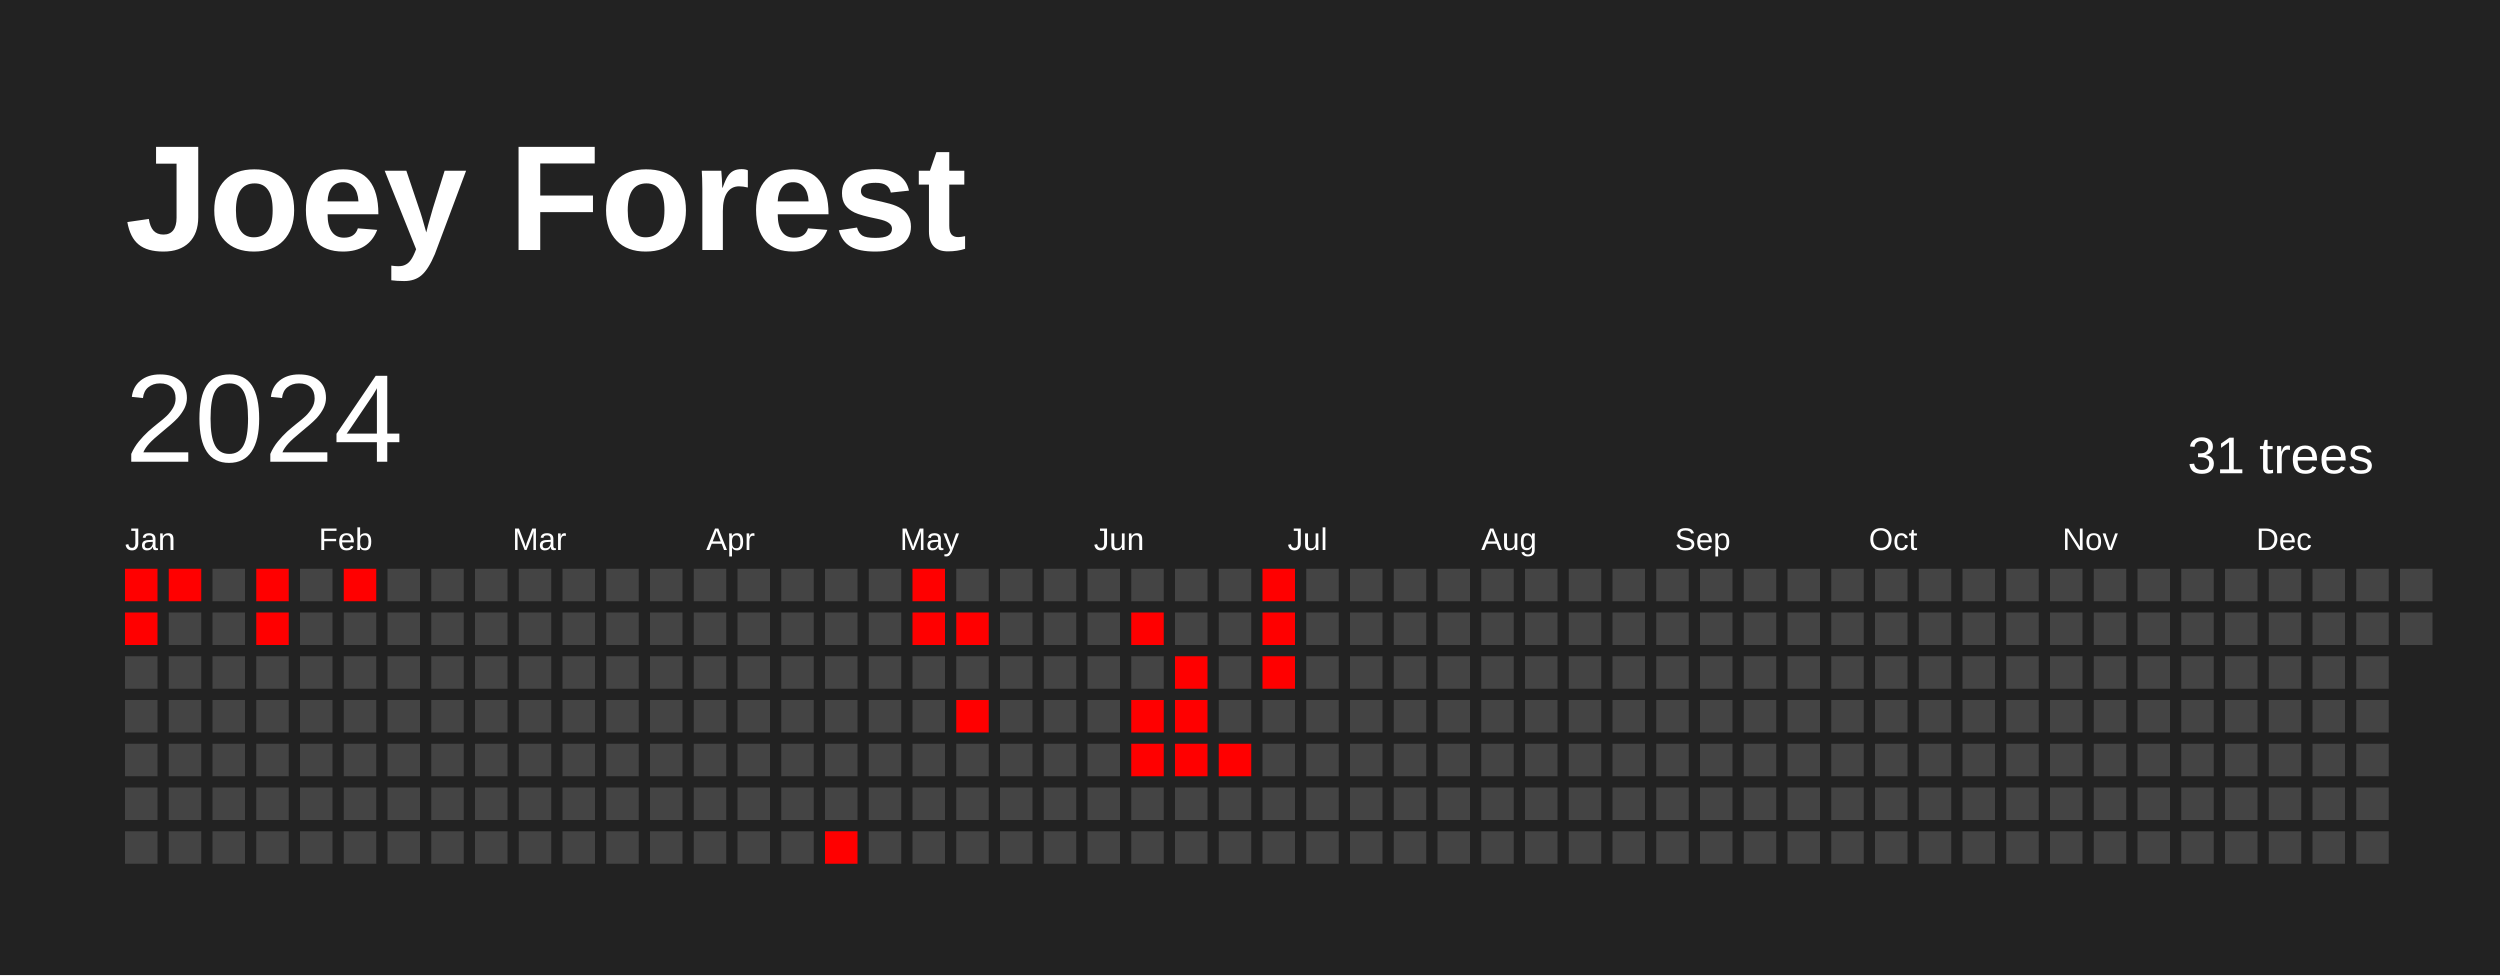
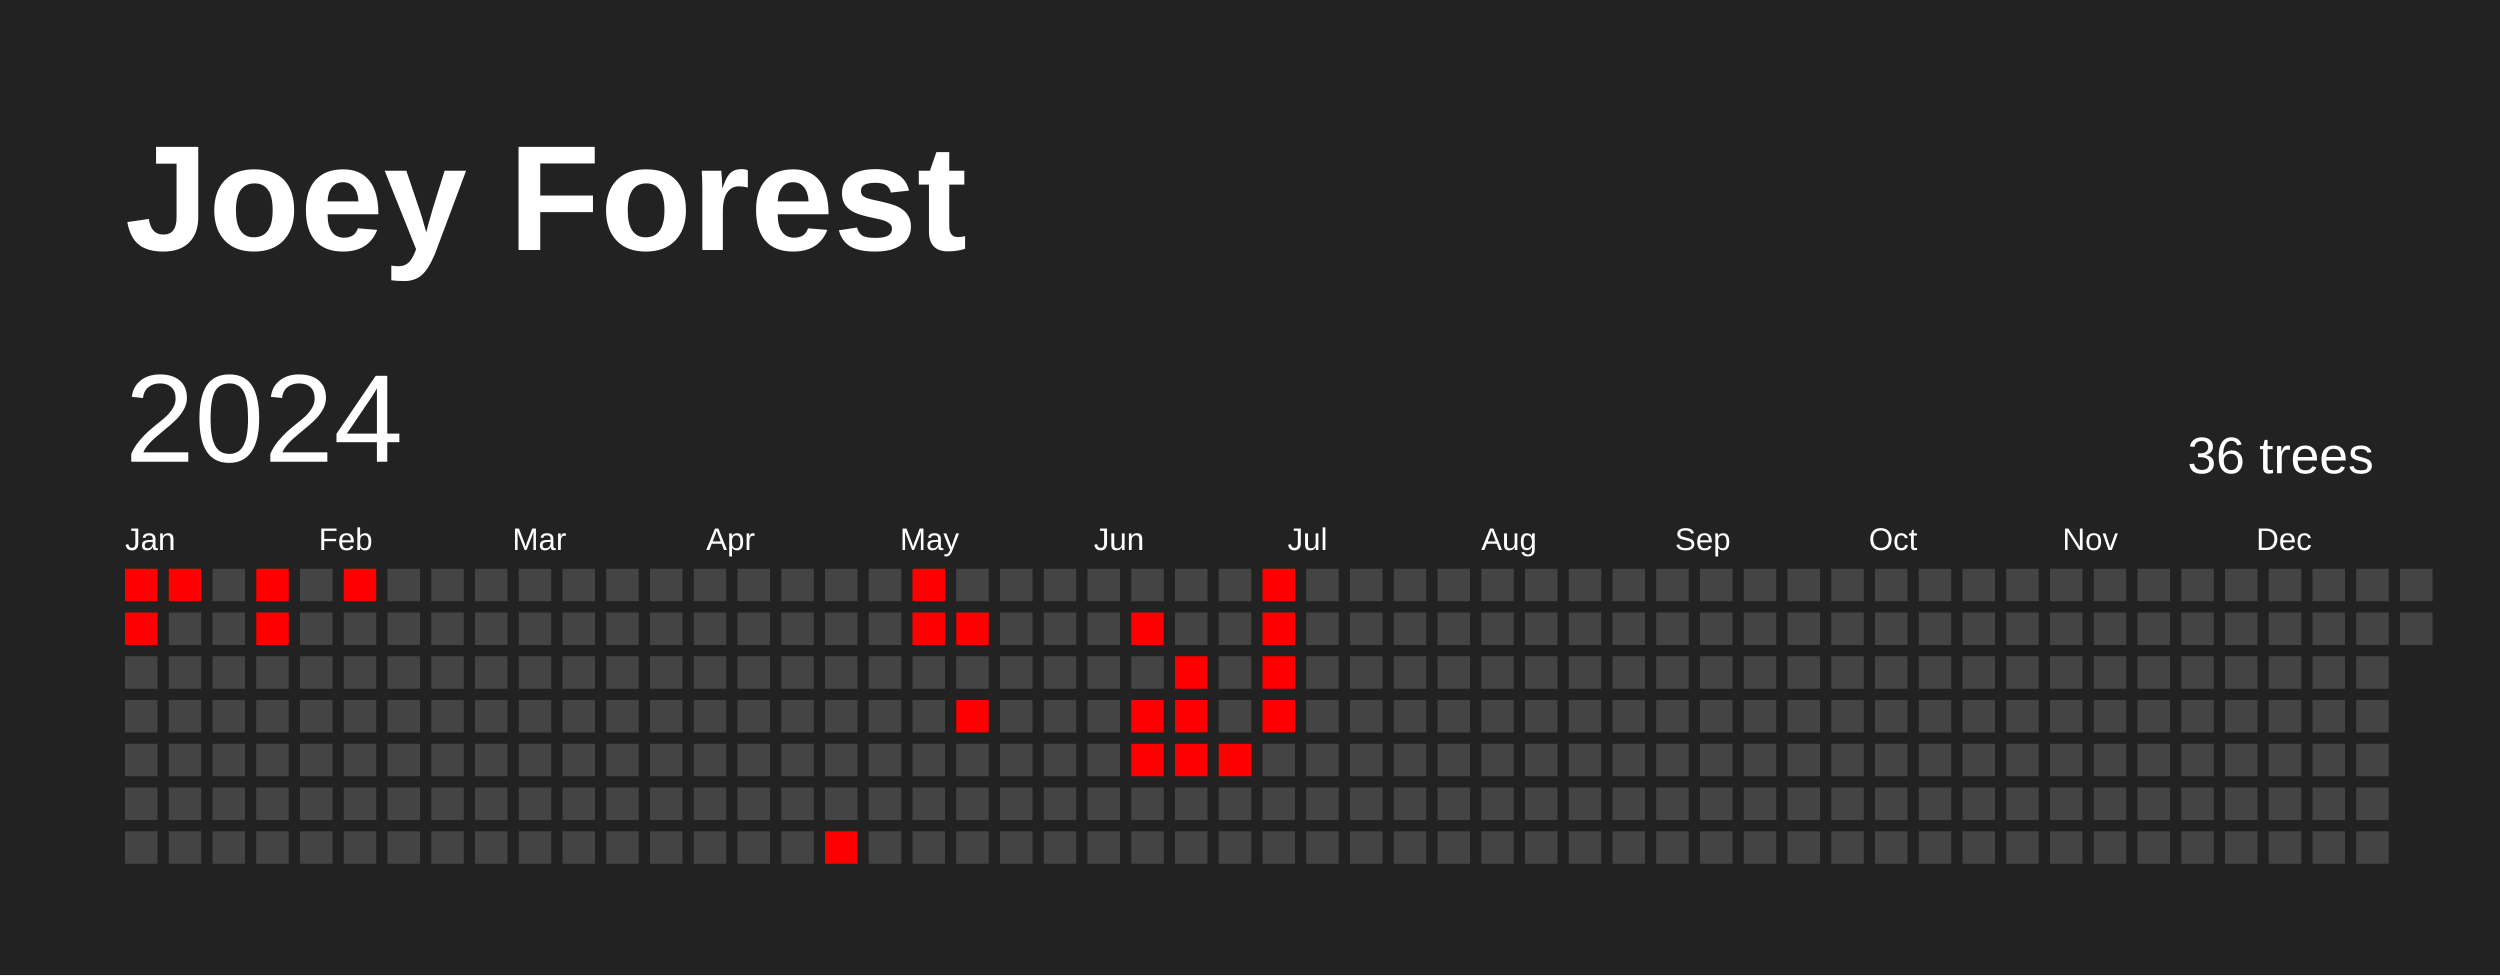
<svg xmlns="http://www.w3.org/2000/svg" baseProfile="full" height="78mm" version="1.1" viewBox="0,0,200,78" width="200mm">
  <defs />
  <rect fill="#222222" height="78" width="200" x="0" y="0" />
  <text fill="#FFFFFF" style="font-size:12px; font-family:Arial; font-weight:bold;" x="10" y="20">Joey Forest</text>
  <text dominant-baseline="hanging" fill="#FFFFFF" style="font-size:10.0px; font-family:Arial;" x="10" y="30">2024</text>
-   <text dominant-baseline="hanging" fill="#FFFFFF" style="font-size:4.125px; font-family:Arial;" x="175" y="35">31 trees</text>
+   <text dominant-baseline="hanging" fill="#FFFFFF" style="font-size:4.125px; font-family:Arial;" x="175" y="35">36 trees</text>
  <text fill="#FFFFFF" style="font-size:2.5px; font-family:Arial" x="10.0" y="44">Jan</text>
  <text fill="#FFFFFF" style="font-size:2.5px; font-family:Arial" x="25.5" y="44">Feb</text>
  <text fill="#FFFFFF" style="font-size:2.5px; font-family:Arial" x="41.0" y="44">Mar</text>
  <text fill="#FFFFFF" style="font-size:2.5px; font-family:Arial" x="56.5" y="44">Apr</text>
  <text fill="#FFFFFF" style="font-size:2.5px; font-family:Arial" x="72.0" y="44">May</text>
  <text fill="#FFFFFF" style="font-size:2.5px; font-family:Arial" x="87.5" y="44">Jun</text>
  <text fill="#FFFFFF" style="font-size:2.5px; font-family:Arial" x="103.0" y="44">Jul</text>
  <text fill="#FFFFFF" style="font-size:2.5px; font-family:Arial" x="118.5" y="44">Aug</text>
  <text fill="#FFFFFF" style="font-size:2.5px; font-family:Arial" x="134.0" y="44">Sep</text>
  <text fill="#FFFFFF" style="font-size:2.5px; font-family:Arial" x="149.5" y="44">Oct</text>
  <text fill="#FFFFFF" style="font-size:2.5px; font-family:Arial" x="165.0" y="44">Nov</text>
  <text fill="#FFFFFF" style="font-size:2.5px; font-family:Arial" x="180.5" y="44">Dec</text>
  <rect fill="red" height="2.6" width="2.6" x="10.0" y="45.5" />
  <rect fill="red" height="2.6" width="2.6" x="10.0" y="49.0" />
  <rect fill="#444444" height="2.6" width="2.6" x="10.0" y="52.5" />
  <rect fill="#444444" height="2.6" width="2.6" x="10.0" y="56.0" />
  <rect fill="#444444" height="2.6" width="2.6" x="10.0" y="59.5" />
  <rect fill="#444444" height="2.6" width="2.6" x="10.0" y="63.0" />
  <rect fill="#444444" height="2.6" width="2.6" x="10.0" y="66.5" />
  <rect fill="red" height="2.6" width="2.6" x="13.5" y="45.5" />
  <rect fill="#444444" height="2.6" width="2.6" x="13.5" y="49.0" />
  <rect fill="#444444" height="2.6" width="2.6" x="13.5" y="52.5" />
  <rect fill="#444444" height="2.6" width="2.6" x="13.5" y="56.0" />
  <rect fill="#444444" height="2.6" width="2.6" x="13.5" y="59.5" />
  <rect fill="#444444" height="2.6" width="2.6" x="13.5" y="63.0" />
  <rect fill="#444444" height="2.6" width="2.6" x="13.5" y="66.5" />
  <rect fill="#444444" height="2.6" width="2.6" x="17.0" y="45.5" />
  <rect fill="#444444" height="2.6" width="2.6" x="17.0" y="49.0" />
  <rect fill="#444444" height="2.6" width="2.6" x="17.0" y="52.5" />
  <rect fill="#444444" height="2.6" width="2.6" x="17.0" y="56.0" />
  <rect fill="#444444" height="2.6" width="2.6" x="17.0" y="59.5" />
  <rect fill="#444444" height="2.6" width="2.6" x="17.0" y="63.0" />
  <rect fill="#444444" height="2.6" width="2.6" x="17.0" y="66.5" />
  <rect fill="red" height="2.6" width="2.6" x="20.5" y="45.5" />
  <rect fill="red" height="2.6" width="2.6" x="20.5" y="49.0" />
  <rect fill="#444444" height="2.6" width="2.6" x="20.5" y="52.5" />
  <rect fill="#444444" height="2.6" width="2.6" x="20.5" y="56.0" />
  <rect fill="#444444" height="2.6" width="2.6" x="20.5" y="59.5" />
  <rect fill="#444444" height="2.6" width="2.6" x="20.5" y="63.0" />
  <rect fill="#444444" height="2.6" width="2.6" x="20.5" y="66.5" />
  <rect fill="#444444" height="2.6" width="2.6" x="24.0" y="45.5" />
  <rect fill="#444444" height="2.6" width="2.6" x="24.0" y="49.0" />
  <rect fill="#444444" height="2.6" width="2.6" x="24.0" y="52.5" />
  <rect fill="#444444" height="2.6" width="2.6" x="24.0" y="56.0" />
  <rect fill="#444444" height="2.6" width="2.6" x="24.0" y="59.5" />
  <rect fill="#444444" height="2.6" width="2.6" x="24.0" y="63.0" />
  <rect fill="#444444" height="2.6" width="2.6" x="24.0" y="66.5" />
  <rect fill="red" height="2.6" width="2.6" x="27.5" y="45.5" />
  <rect fill="#444444" height="2.6" width="2.6" x="27.5" y="49.0" />
  <rect fill="#444444" height="2.6" width="2.6" x="27.5" y="52.5" />
  <rect fill="#444444" height="2.6" width="2.6" x="27.5" y="56.0" />
  <rect fill="#444444" height="2.6" width="2.6" x="27.5" y="59.5" />
  <rect fill="#444444" height="2.6" width="2.6" x="27.5" y="63.0" />
  <rect fill="#444444" height="2.6" width="2.6" x="27.5" y="66.5" />
  <rect fill="#444444" height="2.6" width="2.6" x="31.0" y="45.5" />
  <rect fill="#444444" height="2.6" width="2.6" x="31.0" y="49.0" />
  <rect fill="#444444" height="2.6" width="2.6" x="31.0" y="52.5" />
  <rect fill="#444444" height="2.6" width="2.6" x="31.0" y="56.0" />
  <rect fill="#444444" height="2.6" width="2.6" x="31.0" y="59.5" />
  <rect fill="#444444" height="2.6" width="2.6" x="31.0" y="63.0" />
  <rect fill="#444444" height="2.6" width="2.6" x="31.0" y="66.5" />
  <rect fill="#444444" height="2.6" width="2.6" x="34.5" y="45.5" />
  <rect fill="#444444" height="2.6" width="2.6" x="34.5" y="49.0" />
  <rect fill="#444444" height="2.6" width="2.6" x="34.5" y="52.5" />
  <rect fill="#444444" height="2.6" width="2.6" x="34.5" y="56.0" />
  <rect fill="#444444" height="2.6" width="2.6" x="34.5" y="59.5" />
  <rect fill="#444444" height="2.6" width="2.6" x="34.5" y="63.0" />
  <rect fill="#444444" height="2.6" width="2.6" x="34.5" y="66.5" />
  <rect fill="#444444" height="2.6" width="2.6" x="38.0" y="45.5" />
  <rect fill="#444444" height="2.6" width="2.6" x="38.0" y="49.0" />
  <rect fill="#444444" height="2.6" width="2.6" x="38.0" y="52.5" />
  <rect fill="#444444" height="2.6" width="2.6" x="38.0" y="56.0" />
  <rect fill="#444444" height="2.6" width="2.6" x="38.0" y="59.5" />
  <rect fill="#444444" height="2.6" width="2.6" x="38.0" y="63.0" />
  <rect fill="#444444" height="2.6" width="2.6" x="38.0" y="66.5" />
  <rect fill="#444444" height="2.6" width="2.6" x="41.5" y="45.5" />
  <rect fill="#444444" height="2.6" width="2.6" x="41.5" y="49.0" />
  <rect fill="#444444" height="2.6" width="2.6" x="41.5" y="52.5" />
  <rect fill="#444444" height="2.6" width="2.6" x="41.5" y="56.0" />
  <rect fill="#444444" height="2.6" width="2.6" x="41.5" y="59.5" />
  <rect fill="#444444" height="2.6" width="2.6" x="41.5" y="63.0" />
  <rect fill="#444444" height="2.6" width="2.6" x="41.5" y="66.5" />
  <rect fill="#444444" height="2.6" width="2.6" x="45.0" y="45.5" />
  <rect fill="#444444" height="2.6" width="2.6" x="45.0" y="49.0" />
  <rect fill="#444444" height="2.6" width="2.6" x="45.0" y="52.5" />
  <rect fill="#444444" height="2.6" width="2.6" x="45.0" y="56.0" />
  <rect fill="#444444" height="2.6" width="2.6" x="45.0" y="59.5" />
  <rect fill="#444444" height="2.6" width="2.6" x="45.0" y="63.0" />
  <rect fill="#444444" height="2.6" width="2.6" x="45.0" y="66.5" />
  <rect fill="#444444" height="2.6" width="2.6" x="48.5" y="45.5" />
  <rect fill="#444444" height="2.6" width="2.6" x="48.5" y="49.0" />
  <rect fill="#444444" height="2.6" width="2.6" x="48.5" y="52.5" />
  <rect fill="#444444" height="2.6" width="2.6" x="48.5" y="56.0" />
  <rect fill="#444444" height="2.6" width="2.6" x="48.5" y="59.5" />
  <rect fill="#444444" height="2.6" width="2.6" x="48.5" y="63.0" />
  <rect fill="#444444" height="2.6" width="2.6" x="48.5" y="66.5" />
  <rect fill="#444444" height="2.6" width="2.6" x="52.0" y="45.5" />
  <rect fill="#444444" height="2.6" width="2.6" x="52.0" y="49.0" />
  <rect fill="#444444" height="2.6" width="2.6" x="52.0" y="52.5" />
  <rect fill="#444444" height="2.6" width="2.6" x="52.0" y="56.0" />
  <rect fill="#444444" height="2.6" width="2.6" x="52.0" y="59.5" />
  <rect fill="#444444" height="2.6" width="2.6" x="52.0" y="63.0" />
  <rect fill="#444444" height="2.6" width="2.6" x="52.0" y="66.5" />
  <rect fill="#444444" height="2.6" width="2.6" x="55.5" y="45.5" />
  <rect fill="#444444" height="2.6" width="2.6" x="55.5" y="49.0" />
  <rect fill="#444444" height="2.6" width="2.6" x="55.5" y="52.5" />
  <rect fill="#444444" height="2.6" width="2.6" x="55.5" y="56.0" />
  <rect fill="#444444" height="2.6" width="2.6" x="55.5" y="59.5" />
  <rect fill="#444444" height="2.6" width="2.6" x="55.5" y="63.0" />
  <rect fill="#444444" height="2.6" width="2.6" x="55.5" y="66.5" />
  <rect fill="#444444" height="2.6" width="2.6" x="59.0" y="45.5" />
  <rect fill="#444444" height="2.6" width="2.6" x="59.0" y="49.0" />
  <rect fill="#444444" height="2.6" width="2.6" x="59.0" y="52.5" />
  <rect fill="#444444" height="2.6" width="2.6" x="59.0" y="56.0" />
  <rect fill="#444444" height="2.6" width="2.6" x="59.0" y="59.5" />
  <rect fill="#444444" height="2.6" width="2.6" x="59.0" y="63.0" />
  <rect fill="#444444" height="2.6" width="2.6" x="59.0" y="66.5" />
  <rect fill="#444444" height="2.6" width="2.6" x="62.5" y="45.5" />
  <rect fill="#444444" height="2.6" width="2.6" x="62.5" y="49.0" />
  <rect fill="#444444" height="2.6" width="2.6" x="62.5" y="52.5" />
  <rect fill="#444444" height="2.6" width="2.6" x="62.5" y="56.0" />
  <rect fill="#444444" height="2.6" width="2.6" x="62.5" y="59.5" />
  <rect fill="#444444" height="2.6" width="2.6" x="62.5" y="63.0" />
  <rect fill="#444444" height="2.6" width="2.6" x="62.5" y="66.5" />
  <rect fill="#444444" height="2.6" width="2.6" x="66.0" y="45.5" />
  <rect fill="#444444" height="2.6" width="2.6" x="66.0" y="49.0" />
  <rect fill="#444444" height="2.6" width="2.6" x="66.0" y="52.5" />
  <rect fill="#444444" height="2.6" width="2.6" x="66.0" y="56.0" />
  <rect fill="#444444" height="2.6" width="2.6" x="66.0" y="59.5" />
  <rect fill="#444444" height="2.6" width="2.6" x="66.0" y="63.0" />
  <rect fill="red" height="2.6" width="2.6" x="66.0" y="66.5" />
  <rect fill="#444444" height="2.6" width="2.6" x="69.5" y="45.5" />
  <rect fill="#444444" height="2.6" width="2.6" x="69.5" y="49.0" />
  <rect fill="#444444" height="2.6" width="2.6" x="69.5" y="52.5" />
  <rect fill="#444444" height="2.6" width="2.6" x="69.5" y="56.0" />
  <rect fill="#444444" height="2.6" width="2.6" x="69.5" y="59.5" />
  <rect fill="#444444" height="2.6" width="2.6" x="69.5" y="63.0" />
  <rect fill="#444444" height="2.6" width="2.6" x="69.5" y="66.5" />
  <rect fill="red" height="2.6" width="2.6" x="73.0" y="45.5" />
  <rect fill="red" height="2.6" width="2.6" x="73.0" y="49.0" />
  <rect fill="#444444" height="2.6" width="2.6" x="73.0" y="52.5" />
  <rect fill="#444444" height="2.6" width="2.6" x="73.0" y="56.0" />
  <rect fill="#444444" height="2.6" width="2.6" x="73.0" y="59.5" />
  <rect fill="#444444" height="2.6" width="2.6" x="73.0" y="63.0" />
  <rect fill="#444444" height="2.6" width="2.6" x="73.0" y="66.5" />
  <rect fill="#444444" height="2.6" width="2.6" x="76.5" y="45.5" />
  <rect fill="red" height="2.6" width="2.6" x="76.5" y="49.0" />
  <rect fill="#444444" height="2.6" width="2.6" x="76.5" y="52.5" />
  <rect fill="red" height="2.6" width="2.6" x="76.5" y="56.0" />
  <rect fill="#444444" height="2.6" width="2.6" x="76.5" y="59.5" />
  <rect fill="#444444" height="2.6" width="2.6" x="76.5" y="63.0" />
  <rect fill="#444444" height="2.6" width="2.6" x="76.5" y="66.5" />
  <rect fill="#444444" height="2.6" width="2.6" x="80.0" y="45.5" />
  <rect fill="#444444" height="2.6" width="2.6" x="80.0" y="49.0" />
  <rect fill="#444444" height="2.6" width="2.6" x="80.0" y="52.5" />
  <rect fill="#444444" height="2.6" width="2.6" x="80.0" y="56.0" />
  <rect fill="#444444" height="2.6" width="2.6" x="80.0" y="59.5" />
  <rect fill="#444444" height="2.6" width="2.6" x="80.0" y="63.0" />
  <rect fill="#444444" height="2.6" width="2.6" x="80.0" y="66.5" />
  <rect fill="#444444" height="2.6" width="2.6" x="83.5" y="45.5" />
  <rect fill="#444444" height="2.6" width="2.6" x="83.5" y="49.0" />
  <rect fill="#444444" height="2.6" width="2.6" x="83.5" y="52.5" />
  <rect fill="#444444" height="2.6" width="2.6" x="83.5" y="56.0" />
  <rect fill="#444444" height="2.6" width="2.6" x="83.5" y="59.5" />
  <rect fill="#444444" height="2.6" width="2.6" x="83.5" y="63.0" />
  <rect fill="#444444" height="2.6" width="2.6" x="83.5" y="66.5" />
  <rect fill="#444444" height="2.6" width="2.6" x="87.0" y="45.5" />
  <rect fill="#444444" height="2.6" width="2.6" x="87.0" y="49.0" />
  <rect fill="#444444" height="2.6" width="2.6" x="87.0" y="52.5" />
  <rect fill="#444444" height="2.6" width="2.6" x="87.0" y="56.0" />
  <rect fill="#444444" height="2.6" width="2.6" x="87.0" y="59.5" />
  <rect fill="#444444" height="2.6" width="2.6" x="87.0" y="63.0" />
  <rect fill="#444444" height="2.6" width="2.6" x="87.0" y="66.5" />
  <rect fill="#444444" height="2.6" width="2.6" x="90.5" y="45.5" />
  <rect fill="red" height="2.6" width="2.6" x="90.5" y="49.0" />
  <rect fill="#444444" height="2.6" width="2.6" x="90.5" y="52.5" />
  <rect fill="red" height="2.6" width="2.6" x="90.5" y="56.0" />
  <rect fill="red" height="2.6" width="2.6" x="90.5" y="59.5" />
  <rect fill="#444444" height="2.6" width="2.6" x="90.5" y="63.0" />
  <rect fill="#444444" height="2.6" width="2.6" x="90.5" y="66.5" />
  <rect fill="#444444" height="2.6" width="2.6" x="94.0" y="45.5" />
  <rect fill="#444444" height="2.6" width="2.6" x="94.0" y="49.0" />
  <rect fill="red" height="2.6" width="2.6" x="94.0" y="52.5" />
  <rect fill="red" height="2.6" width="2.6" x="94.0" y="56.0" />
  <rect fill="red" height="2.6" width="2.6" x="94.0" y="59.5" />
  <rect fill="#444444" height="2.6" width="2.6" x="94.0" y="63.0" />
  <rect fill="#444444" height="2.6" width="2.6" x="94.0" y="66.5" />
  <rect fill="#444444" height="2.6" width="2.6" x="97.5" y="45.5" />
  <rect fill="#444444" height="2.6" width="2.6" x="97.5" y="49.0" />
  <rect fill="#444444" height="2.6" width="2.6" x="97.5" y="52.5" />
  <rect fill="#444444" height="2.6" width="2.6" x="97.5" y="56.0" />
  <rect fill="red" height="2.6" width="2.6" x="97.5" y="59.5" />
  <rect fill="#444444" height="2.6" width="2.6" x="97.5" y="63.0" />
  <rect fill="#444444" height="2.6" width="2.6" x="97.5" y="66.5" />
  <rect fill="red" height="2.6" width="2.6" x="101.0" y="45.5" />
  <rect fill="red" height="2.6" width="2.6" x="101.0" y="49.0" />
  <rect fill="red" height="2.6" width="2.6" x="101.0" y="52.5" />
-   <rect fill="#444444" height="2.6" width="2.6" x="101.0" y="56.0" />
+   <rect fill="red" height="2.6" width="2.6" x="101.0" y="56.0" />
  <rect fill="#444444" height="2.6" width="2.6" x="101.0" y="59.5" />
  <rect fill="#444444" height="2.6" width="2.6" x="101.0" y="63.0" />
  <rect fill="#444444" height="2.6" width="2.6" x="101.0" y="66.5" />
  <rect fill="#444444" height="2.6" width="2.6" x="104.5" y="45.5" />
  <rect fill="#444444" height="2.6" width="2.6" x="104.5" y="49.0" />
  <rect fill="#444444" height="2.6" width="2.6" x="104.5" y="52.5" />
  <rect fill="#444444" height="2.6" width="2.6" x="104.5" y="56.0" />
  <rect fill="#444444" height="2.6" width="2.6" x="104.5" y="59.5" />
  <rect fill="#444444" height="2.6" width="2.6" x="104.5" y="63.0" />
  <rect fill="#444444" height="2.6" width="2.6" x="104.5" y="66.5" />
  <rect fill="#444444" height="2.6" width="2.6" x="108.0" y="45.5" />
  <rect fill="#444444" height="2.6" width="2.6" x="108.0" y="49.0" />
  <rect fill="#444444" height="2.6" width="2.6" x="108.0" y="52.5" />
  <rect fill="#444444" height="2.6" width="2.6" x="108.0" y="56.0" />
  <rect fill="#444444" height="2.6" width="2.6" x="108.0" y="59.5" />
  <rect fill="#444444" height="2.6" width="2.6" x="108.0" y="63.0" />
  <rect fill="#444444" height="2.6" width="2.6" x="108.0" y="66.5" />
  <rect fill="#444444" height="2.6" width="2.6" x="111.5" y="45.5" />
  <rect fill="#444444" height="2.6" width="2.6" x="111.5" y="49.0" />
  <rect fill="#444444" height="2.6" width="2.6" x="111.5" y="52.5" />
  <rect fill="#444444" height="2.6" width="2.6" x="111.5" y="56.0" />
  <rect fill="#444444" height="2.6" width="2.6" x="111.5" y="59.5" />
  <rect fill="#444444" height="2.6" width="2.6" x="111.5" y="63.0" />
  <rect fill="#444444" height="2.6" width="2.6" x="111.5" y="66.5" />
  <rect fill="#444444" height="2.6" width="2.6" x="115.0" y="45.5" />
  <rect fill="#444444" height="2.6" width="2.6" x="115.0" y="49.0" />
  <rect fill="#444444" height="2.6" width="2.6" x="115.0" y="52.5" />
  <rect fill="#444444" height="2.6" width="2.6" x="115.0" y="56.0" />
  <rect fill="#444444" height="2.6" width="2.6" x="115.0" y="59.5" />
  <rect fill="#444444" height="2.6" width="2.6" x="115.0" y="63.0" />
  <rect fill="#444444" height="2.6" width="2.6" x="115.0" y="66.5" />
  <rect fill="#444444" height="2.6" width="2.6" x="118.5" y="45.5" />
  <rect fill="#444444" height="2.6" width="2.6" x="118.5" y="49.0" />
  <rect fill="#444444" height="2.6" width="2.6" x="118.5" y="52.5" />
  <rect fill="#444444" height="2.6" width="2.6" x="118.5" y="56.0" />
  <rect fill="#444444" height="2.6" width="2.6" x="118.5" y="59.5" />
  <rect fill="#444444" height="2.6" width="2.6" x="118.5" y="63.0" />
  <rect fill="#444444" height="2.6" width="2.6" x="118.5" y="66.5" />
  <rect fill="#444444" height="2.6" width="2.6" x="122.0" y="45.5" />
  <rect fill="#444444" height="2.6" width="2.6" x="122.0" y="49.0" />
  <rect fill="#444444" height="2.6" width="2.6" x="122.0" y="52.5" />
  <rect fill="#444444" height="2.6" width="2.6" x="122.0" y="56.0" />
  <rect fill="#444444" height="2.6" width="2.6" x="122.0" y="59.5" />
  <rect fill="#444444" height="2.6" width="2.6" x="122.0" y="63.0" />
  <rect fill="#444444" height="2.6" width="2.6" x="122.0" y="66.5" />
  <rect fill="#444444" height="2.6" width="2.6" x="125.5" y="45.5" />
  <rect fill="#444444" height="2.6" width="2.6" x="125.5" y="49.0" />
  <rect fill="#444444" height="2.6" width="2.6" x="125.5" y="52.5" />
  <rect fill="#444444" height="2.6" width="2.6" x="125.5" y="56.0" />
  <rect fill="#444444" height="2.6" width="2.6" x="125.5" y="59.5" />
  <rect fill="#444444" height="2.6" width="2.6" x="125.5" y="63.0" />
  <rect fill="#444444" height="2.6" width="2.6" x="125.5" y="66.5" />
  <rect fill="#444444" height="2.6" width="2.6" x="129.0" y="45.5" />
  <rect fill="#444444" height="2.6" width="2.6" x="129.0" y="49.0" />
  <rect fill="#444444" height="2.6" width="2.6" x="129.0" y="52.5" />
  <rect fill="#444444" height="2.6" width="2.6" x="129.0" y="56.0" />
  <rect fill="#444444" height="2.6" width="2.6" x="129.0" y="59.5" />
  <rect fill="#444444" height="2.6" width="2.6" x="129.0" y="63.0" />
  <rect fill="#444444" height="2.6" width="2.6" x="129.0" y="66.5" />
  <rect fill="#444444" height="2.6" width="2.6" x="132.5" y="45.5" />
  <rect fill="#444444" height="2.6" width="2.6" x="132.5" y="49.0" />
  <rect fill="#444444" height="2.6" width="2.6" x="132.5" y="52.5" />
  <rect fill="#444444" height="2.6" width="2.6" x="132.5" y="56.0" />
  <rect fill="#444444" height="2.6" width="2.6" x="132.5" y="59.5" />
  <rect fill="#444444" height="2.6" width="2.6" x="132.5" y="63.0" />
  <rect fill="#444444" height="2.6" width="2.6" x="132.5" y="66.5" />
  <rect fill="#444444" height="2.6" width="2.6" x="136.0" y="45.5" />
  <rect fill="#444444" height="2.6" width="2.6" x="136.0" y="49.0" />
  <rect fill="#444444" height="2.6" width="2.6" x="136.0" y="52.5" />
  <rect fill="#444444" height="2.6" width="2.6" x="136.0" y="56.0" />
  <rect fill="#444444" height="2.6" width="2.6" x="136.0" y="59.5" />
  <rect fill="#444444" height="2.6" width="2.6" x="136.0" y="63.0" />
  <rect fill="#444444" height="2.6" width="2.6" x="136.0" y="66.5" />
  <rect fill="#444444" height="2.6" width="2.6" x="139.5" y="45.5" />
  <rect fill="#444444" height="2.6" width="2.6" x="139.5" y="49.0" />
  <rect fill="#444444" height="2.6" width="2.6" x="139.5" y="52.5" />
  <rect fill="#444444" height="2.6" width="2.6" x="139.5" y="56.0" />
  <rect fill="#444444" height="2.6" width="2.6" x="139.5" y="59.5" />
  <rect fill="#444444" height="2.6" width="2.6" x="139.5" y="63.0" />
  <rect fill="#444444" height="2.6" width="2.6" x="139.5" y="66.5" />
  <rect fill="#444444" height="2.6" width="2.6" x="143.0" y="45.5" />
  <rect fill="#444444" height="2.6" width="2.6" x="143.0" y="49.0" />
  <rect fill="#444444" height="2.6" width="2.6" x="143.0" y="52.5" />
  <rect fill="#444444" height="2.6" width="2.6" x="143.0" y="56.0" />
  <rect fill="#444444" height="2.6" width="2.6" x="143.0" y="59.5" />
  <rect fill="#444444" height="2.6" width="2.6" x="143.0" y="63.0" />
  <rect fill="#444444" height="2.6" width="2.6" x="143.0" y="66.5" />
  <rect fill="#444444" height="2.6" width="2.6" x="146.5" y="45.5" />
  <rect fill="#444444" height="2.6" width="2.6" x="146.5" y="49.0" />
  <rect fill="#444444" height="2.6" width="2.6" x="146.5" y="52.5" />
  <rect fill="#444444" height="2.6" width="2.6" x="146.5" y="56.0" />
  <rect fill="#444444" height="2.6" width="2.6" x="146.5" y="59.5" />
  <rect fill="#444444" height="2.6" width="2.6" x="146.5" y="63.0" />
  <rect fill="#444444" height="2.6" width="2.6" x="146.5" y="66.5" />
  <rect fill="#444444" height="2.6" width="2.6" x="150.0" y="45.5" />
  <rect fill="#444444" height="2.6" width="2.6" x="150.0" y="49.0" />
  <rect fill="#444444" height="2.6" width="2.6" x="150.0" y="52.5" />
  <rect fill="#444444" height="2.6" width="2.6" x="150.0" y="56.0" />
  <rect fill="#444444" height="2.6" width="2.6" x="150.0" y="59.5" />
  <rect fill="#444444" height="2.6" width="2.6" x="150.0" y="63.0" />
  <rect fill="#444444" height="2.6" width="2.6" x="150.0" y="66.5" />
  <rect fill="#444444" height="2.6" width="2.6" x="153.5" y="45.5" />
  <rect fill="#444444" height="2.6" width="2.6" x="153.5" y="49.0" />
  <rect fill="#444444" height="2.6" width="2.6" x="153.5" y="52.5" />
  <rect fill="#444444" height="2.6" width="2.6" x="153.5" y="56.0" />
  <rect fill="#444444" height="2.6" width="2.6" x="153.5" y="59.5" />
  <rect fill="#444444" height="2.6" width="2.6" x="153.5" y="63.0" />
  <rect fill="#444444" height="2.6" width="2.6" x="153.5" y="66.5" />
  <rect fill="#444444" height="2.6" width="2.6" x="157.0" y="45.5" />
  <rect fill="#444444" height="2.6" width="2.6" x="157.0" y="49.0" />
  <rect fill="#444444" height="2.6" width="2.6" x="157.0" y="52.5" />
  <rect fill="#444444" height="2.6" width="2.6" x="157.0" y="56.0" />
  <rect fill="#444444" height="2.6" width="2.6" x="157.0" y="59.5" />
  <rect fill="#444444" height="2.6" width="2.6" x="157.0" y="63.0" />
  <rect fill="#444444" height="2.6" width="2.6" x="157.0" y="66.5" />
  <rect fill="#444444" height="2.6" width="2.6" x="160.5" y="45.5" />
  <rect fill="#444444" height="2.6" width="2.6" x="160.5" y="49.0" />
  <rect fill="#444444" height="2.6" width="2.6" x="160.5" y="52.5" />
  <rect fill="#444444" height="2.6" width="2.6" x="160.5" y="56.0" />
  <rect fill="#444444" height="2.6" width="2.6" x="160.5" y="59.5" />
  <rect fill="#444444" height="2.6" width="2.6" x="160.5" y="63.0" />
  <rect fill="#444444" height="2.6" width="2.6" x="160.5" y="66.5" />
  <rect fill="#444444" height="2.6" width="2.6" x="164.0" y="45.5" />
  <rect fill="#444444" height="2.6" width="2.6" x="164.0" y="49.0" />
  <rect fill="#444444" height="2.6" width="2.6" x="164.0" y="52.5" />
  <rect fill="#444444" height="2.6" width="2.6" x="164.0" y="56.0" />
  <rect fill="#444444" height="2.6" width="2.6" x="164.0" y="59.5" />
  <rect fill="#444444" height="2.6" width="2.6" x="164.0" y="63.0" />
  <rect fill="#444444" height="2.6" width="2.6" x="164.0" y="66.5" />
  <rect fill="#444444" height="2.6" width="2.6" x="167.5" y="45.5" />
  <rect fill="#444444" height="2.6" width="2.6" x="167.5" y="49.0" />
  <rect fill="#444444" height="2.6" width="2.6" x="167.5" y="52.5" />
  <rect fill="#444444" height="2.6" width="2.6" x="167.5" y="56.0" />
  <rect fill="#444444" height="2.6" width="2.6" x="167.5" y="59.5" />
  <rect fill="#444444" height="2.6" width="2.6" x="167.5" y="63.0" />
  <rect fill="#444444" height="2.6" width="2.6" x="167.5" y="66.5" />
  <rect fill="#444444" height="2.6" width="2.6" x="171.0" y="45.5" />
  <rect fill="#444444" height="2.6" width="2.6" x="171.0" y="49.0" />
  <rect fill="#444444" height="2.6" width="2.6" x="171.0" y="52.5" />
  <rect fill="#444444" height="2.6" width="2.6" x="171.0" y="56.0" />
  <rect fill="#444444" height="2.6" width="2.6" x="171.0" y="59.5" />
  <rect fill="#444444" height="2.6" width="2.6" x="171.0" y="63.0" />
  <rect fill="#444444" height="2.6" width="2.6" x="171.0" y="66.5" />
  <rect fill="#444444" height="2.6" width="2.6" x="174.5" y="45.5" />
  <rect fill="#444444" height="2.6" width="2.6" x="174.5" y="49.0" />
  <rect fill="#444444" height="2.6" width="2.6" x="174.5" y="52.5" />
  <rect fill="#444444" height="2.6" width="2.6" x="174.5" y="56.0" />
  <rect fill="#444444" height="2.6" width="2.6" x="174.5" y="59.5" />
  <rect fill="#444444" height="2.6" width="2.6" x="174.5" y="63.0" />
  <rect fill="#444444" height="2.6" width="2.6" x="174.5" y="66.5" />
  <rect fill="#444444" height="2.6" width="2.6" x="178.0" y="45.5" />
  <rect fill="#444444" height="2.6" width="2.6" x="178.0" y="49.0" />
  <rect fill="#444444" height="2.6" width="2.6" x="178.0" y="52.5" />
  <rect fill="#444444" height="2.6" width="2.6" x="178.0" y="56.0" />
  <rect fill="#444444" height="2.6" width="2.6" x="178.0" y="59.5" />
  <rect fill="#444444" height="2.6" width="2.6" x="178.0" y="63.0" />
  <rect fill="#444444" height="2.6" width="2.6" x="178.0" y="66.5" />
  <rect fill="#444444" height="2.6" width="2.6" x="181.5" y="45.5" />
  <rect fill="#444444" height="2.6" width="2.6" x="181.5" y="49.0" />
  <rect fill="#444444" height="2.6" width="2.6" x="181.5" y="52.5" />
  <rect fill="#444444" height="2.6" width="2.6" x="181.5" y="56.0" />
  <rect fill="#444444" height="2.6" width="2.6" x="181.5" y="59.5" />
  <rect fill="#444444" height="2.6" width="2.6" x="181.5" y="63.0" />
  <rect fill="#444444" height="2.6" width="2.6" x="181.5" y="66.5" />
  <rect fill="#444444" height="2.6" width="2.6" x="185.0" y="45.5" />
  <rect fill="#444444" height="2.6" width="2.6" x="185.0" y="49.0" />
  <rect fill="#444444" height="2.6" width="2.6" x="185.0" y="52.5" />
  <rect fill="#444444" height="2.6" width="2.6" x="185.0" y="56.0" />
  <rect fill="#444444" height="2.6" width="2.6" x="185.0" y="59.5" />
  <rect fill="#444444" height="2.6" width="2.6" x="185.0" y="63.0" />
  <rect fill="#444444" height="2.6" width="2.6" x="185.0" y="66.5" />
  <rect fill="#444444" height="2.6" width="2.6" x="188.5" y="45.5" />
  <rect fill="#444444" height="2.6" width="2.6" x="188.5" y="49.0" />
  <rect fill="#444444" height="2.6" width="2.6" x="188.5" y="52.5" />
  <rect fill="#444444" height="2.6" width="2.6" x="188.5" y="56.0" />
  <rect fill="#444444" height="2.6" width="2.6" x="188.5" y="59.5" />
  <rect fill="#444444" height="2.6" width="2.6" x="188.5" y="63.0" />
  <rect fill="#444444" height="2.6" width="2.6" x="188.5" y="66.5" />
  <rect fill="#444444" height="2.6" width="2.6" x="192.0" y="45.5" />
  <rect fill="#444444" height="2.6" width="2.6" x="192.0" y="49.0" />
</svg>
